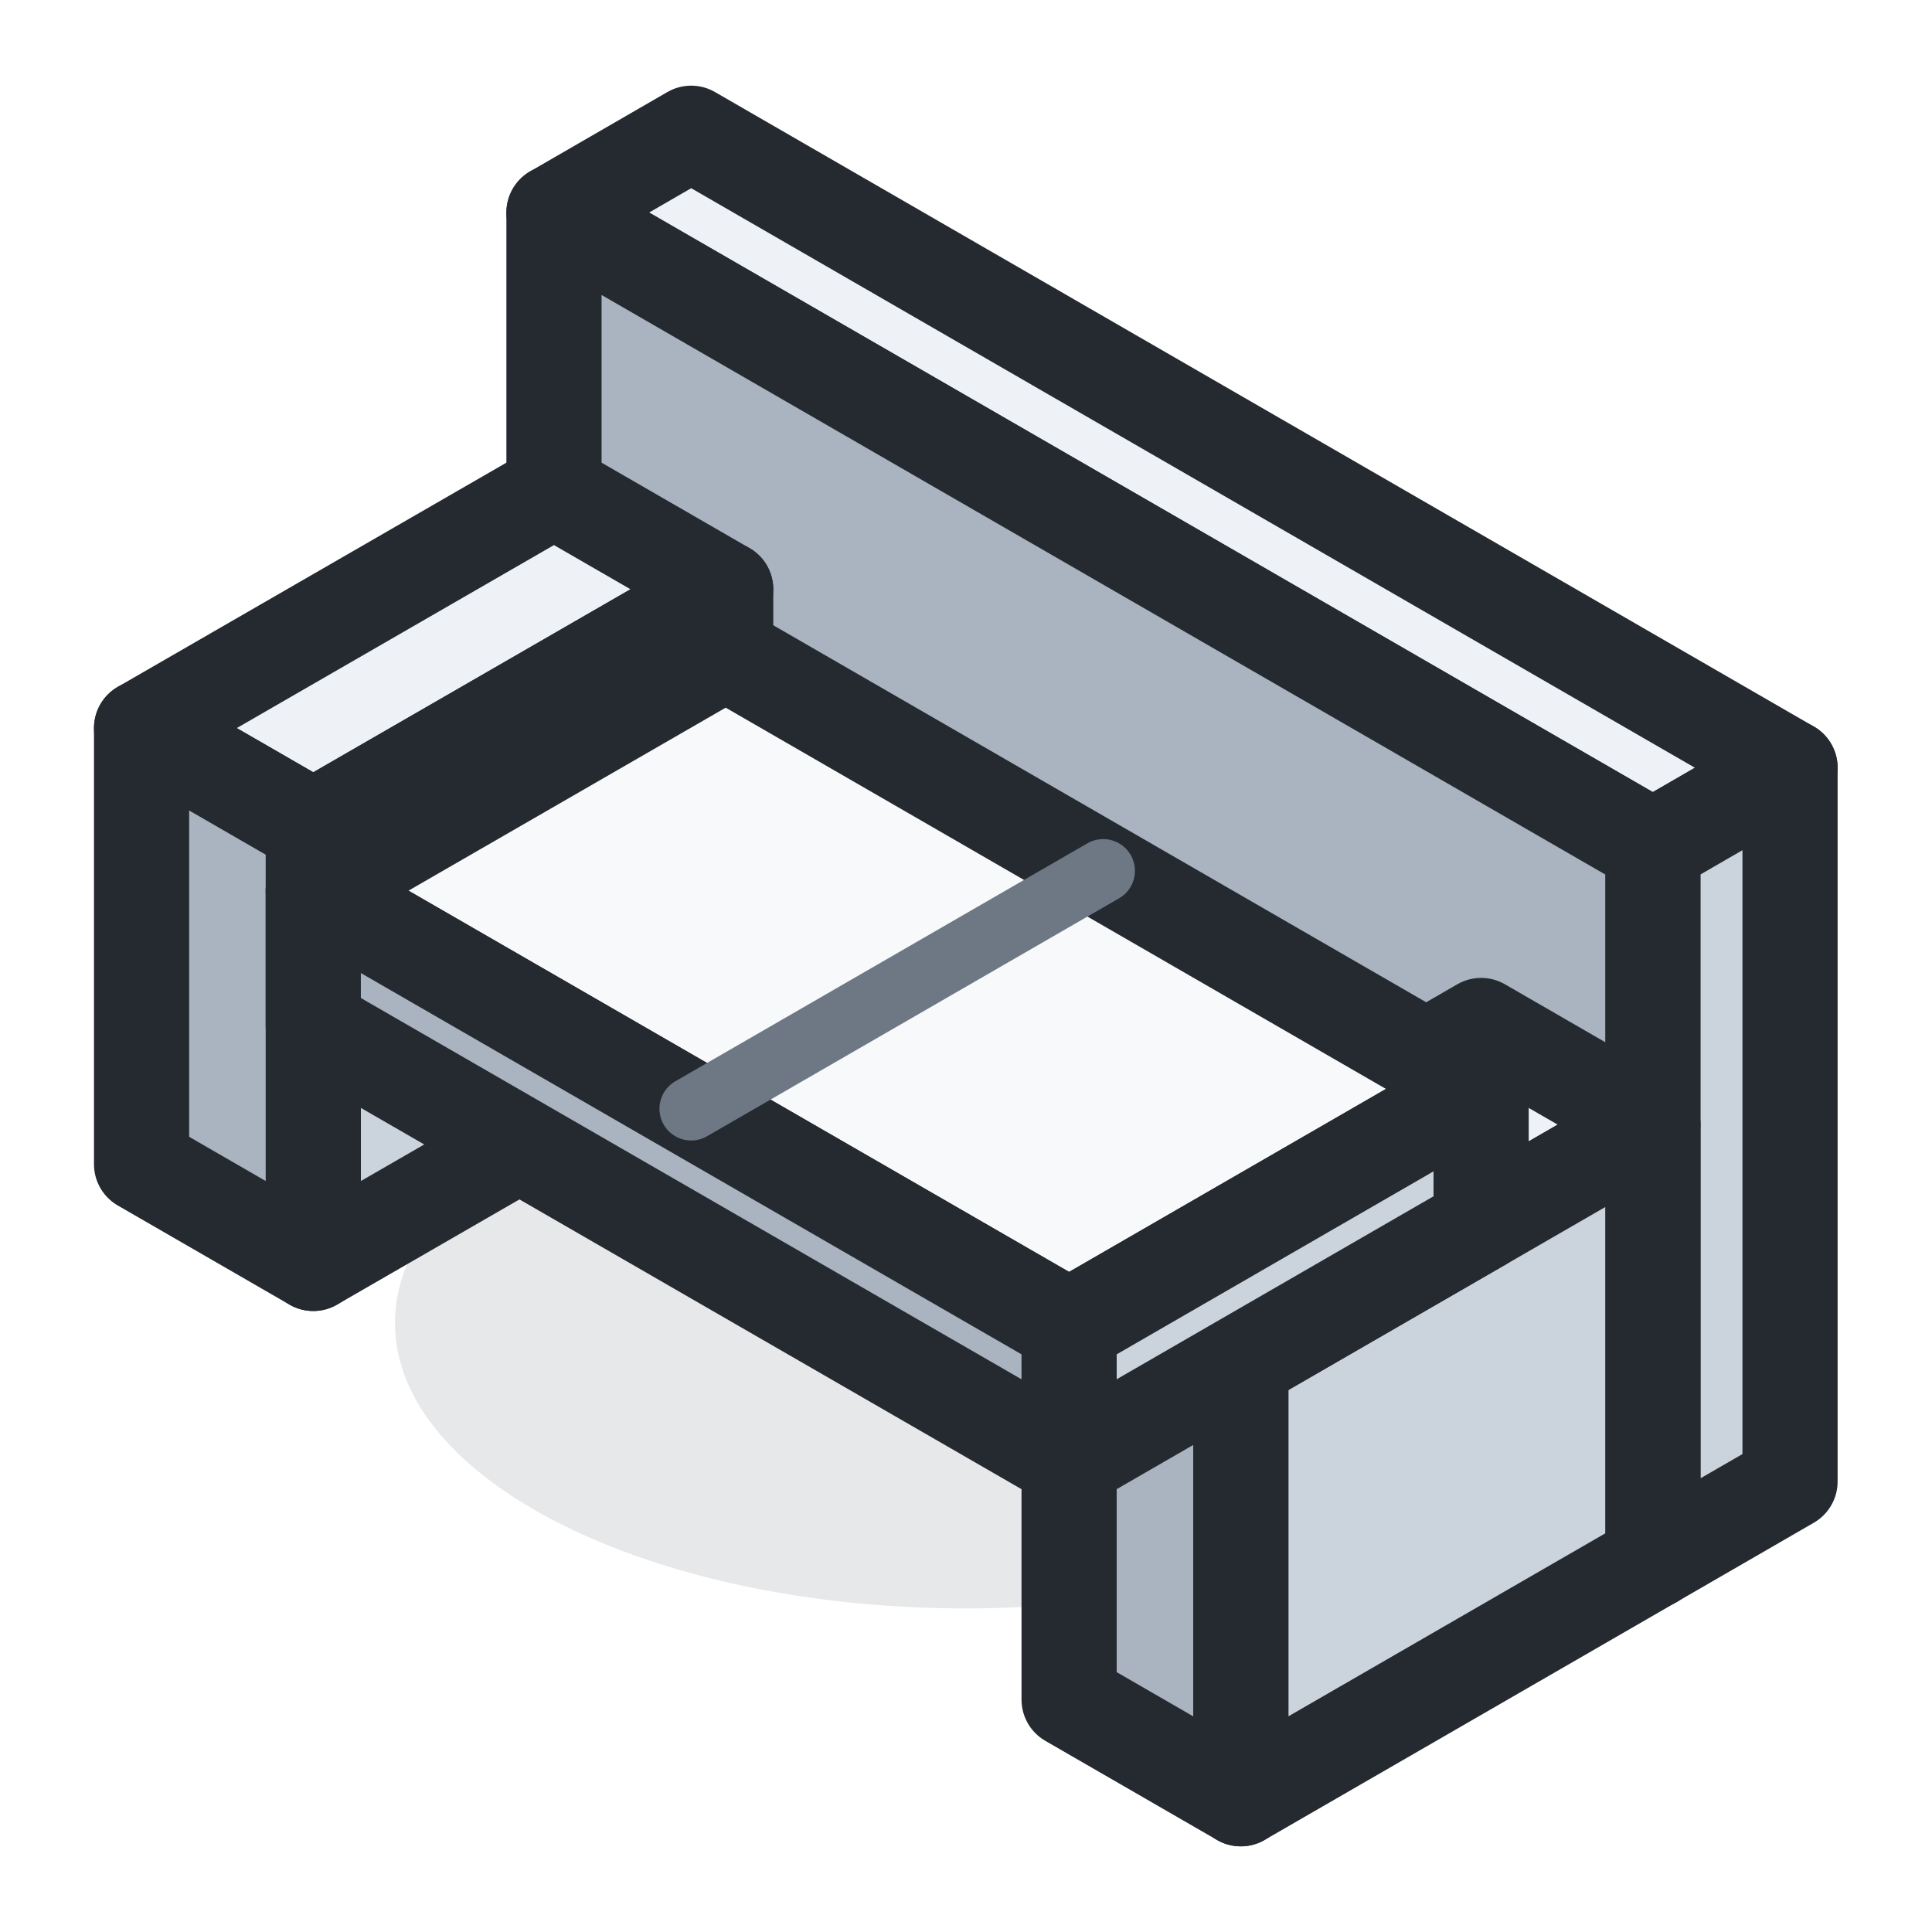
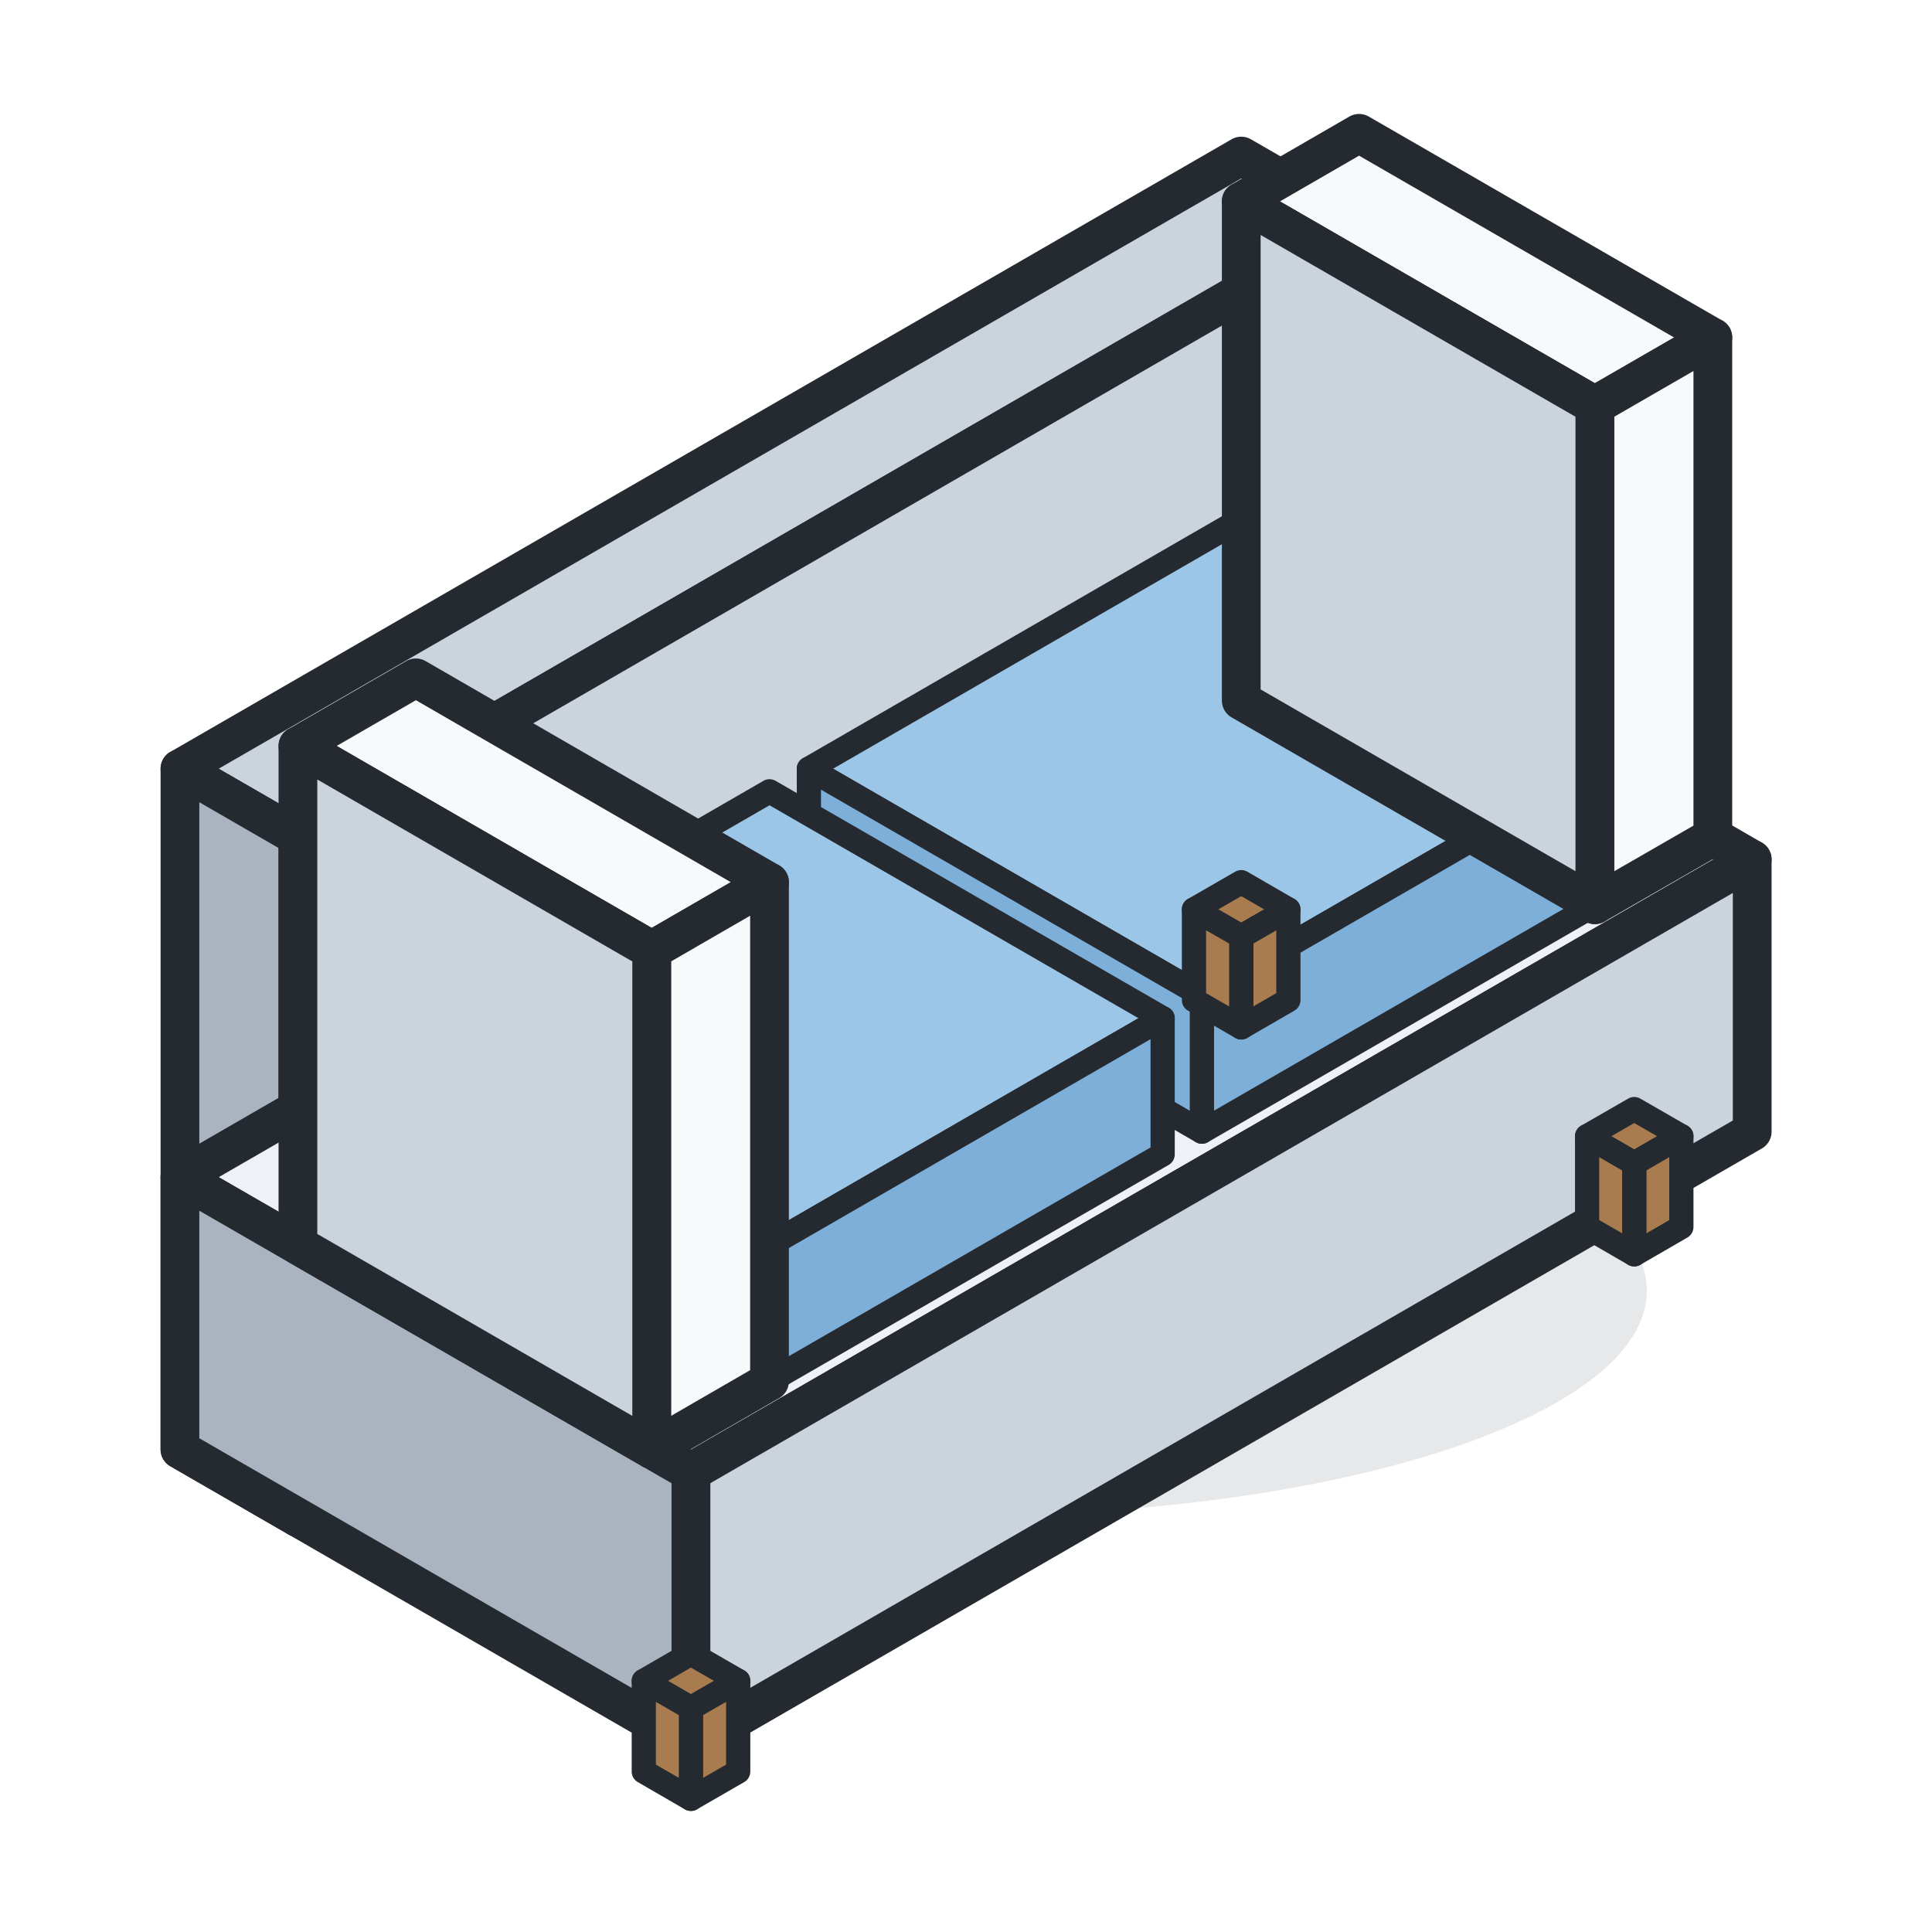
- <svg xmlns="http://www.w3.org/2000/svg" viewBox="-17.43 -21.36 48.72 48.72">
-   <ellipse cx="6.93" cy="12.00" rx="14.40" ry="7.20" fill="#0B1220" opacity="0.10" />
-   <polygon points="0.00,-18.00 27.71,-2.00 24.25,0.00 -3.46,-16.00" fill="#EEF1F5" stroke="#252A31" stroke-width="2.4" stroke-linejoin="round" />
-   <polygon points="27.71,16.00 24.25,18.00 24.25,0.00 27.71,-2.00" fill="#CBD3DC" stroke="#252A31" stroke-width="2.4" stroke-linejoin="round" />
-   <polygon points="-3.46,2.00 24.25,18.00 24.25,0.00 -3.46,-16.00" fill="#A9B4C0" stroke="#252A31" stroke-width="2.4" stroke-linejoin="round" />
-   <polygon points="-3.46,-9.00 0.87,-6.50 -9.53,-0.50 -13.86,-3.00" fill="#EEF1F5" stroke="#252A31" stroke-width="2.4" stroke-linejoin="round" />
-   <polygon points="0.87,4.50 -9.53,10.50 -9.53,-0.50 0.87,-6.50" fill="#CBD3DC" stroke="#252A31" stroke-width="2.4" stroke-linejoin="round" />
-   <polygon points="-13.86,8.00 -9.53,10.50 -9.53,-0.50 -13.86,-3.00" fill="#A9B4C0" stroke="#252A31" stroke-width="2.4" stroke-linejoin="round" />
-   <polygon points="19.92,4.50 24.25,7.00 13.86,13.00 9.53,10.50" fill="#EEF1F5" stroke="#252A31" stroke-width="2.4" stroke-linejoin="round" />
-   <polygon points="24.25,18.00 13.86,24.00 13.86,13.00 24.25,7.00" fill="#CBD3DC" stroke="#252A31" stroke-width="2.4" stroke-linejoin="round" />
-   <polygon points="9.53,21.50 13.86,24.00 13.86,13.00 9.53,10.50" fill="#A9B4C0" stroke="#252A31" stroke-width="2.4" stroke-linejoin="round" />
-   <polygon points="0.87,-4.90 19.92,6.10 9.53,12.10 -9.53,1.10" fill="#F7F9FB" stroke="#252A31" stroke-width="2.4" stroke-linejoin="round" />
-   <polygon points="19.92,9.50 9.53,15.50 9.53,12.10 19.92,6.10" fill="#CBD3DC" stroke="#252A31" stroke-width="2.4" stroke-linejoin="round" />
-   <polygon points="-9.53,4.50 9.53,15.50 9.53,12.10 -9.53,1.10" fill="#A9B4C0" stroke="#252A31" stroke-width="2.4" stroke-linejoin="round" />
-   <line x1="10.39" y1="0.60" x2="0.00" y2="6.60" stroke="#6E7884" stroke-width="1.6" stroke-linecap="round" />
+ <svg xmlns="http://www.w3.org/2000/svg" viewBox="0.14 0.14 119.71 119.71">
+   <ellipse cx="60.00" cy="80.11" rx="42.18" ry="13.92" fill="#0B1220" opacity="0.1" />
+   <polygon points="77.05,9.81 84.35,14.02 18.60,51.99 11.29,47.77" fill="#CBD3DC" stroke="#252A31" stroke-width="2.4" stroke-linejoin="round" />
+   <polygon points="84.35,56.20 18.60,94.17 18.60,51.99 84.35,14.02" fill="#CBD3DC" stroke="#252A31" stroke-width="2.4" stroke-linejoin="round" />
+   <polygon points="11.29,89.95 18.60,94.17 18.60,51.99 11.29,47.77" fill="#A9B4C0" stroke="#252A31" stroke-width="2.4" stroke-linejoin="round" />
+   <polygon points="77.05,35.11 108.71,53.39 42.95,91.35 11.29,73.08" fill="#EEF1F5" stroke="#252A31" stroke-width="2.4" stroke-linejoin="round" />
+   <polygon points="108.71,70.26 42.95,108.23 42.95,91.35 108.71,53.39" fill="#CBD3DC" stroke="#252A31" stroke-width="2.4" stroke-linejoin="round" />
+   <polygon points="11.29,89.95 42.95,108.23 42.95,91.35 11.29,73.08" fill="#A9B4C0" stroke="#252A31" stroke-width="2.4" stroke-linejoin="round" />
+   <polygon points="79.48,30.90 103.83,44.96 74.61,61.83 50.26,47.77" fill="#9CC6E8" stroke="#252A31" stroke-width="1.5" stroke-linejoin="round" />
+   <polygon points="103.83,53.39 74.61,70.26 74.61,61.83 103.83,44.96" fill="#7DAFD9" stroke="#252A31" stroke-width="1.5" stroke-linejoin="round" />
+   <polygon points="50.26,56.20 74.61,70.26 74.61,61.83 50.26,47.77" fill="#7DAFD9" stroke="#252A31" stroke-width="1.5" stroke-linejoin="round" />
+   <polygon points="47.82,49.17 72.18,63.23 42.95,80.11 18.60,66.05" fill="#9CC6E8" stroke="#252A31" stroke-width="1.5" stroke-linejoin="round" />
+   <polygon points="72.18,71.67 42.95,88.54 42.95,80.11 72.18,63.23" fill="#7DAFD9" stroke="#252A31" stroke-width="1.5" stroke-linejoin="round" />
+   <polygon points="18.60,74.48 42.95,88.54 42.95,80.11 18.60,66.05" fill="#7DAFD9" stroke="#252A31" stroke-width="1.5" stroke-linejoin="round" />
+   <polygon points="84.35,8.40 106.27,21.05 98.96,25.27 77.05,12.62" fill="#F7F9FB" stroke="#252A31" stroke-width="2.4" stroke-linejoin="round" />
+   <polygon points="106.27,51.99 98.96,56.20 98.96,25.27 106.27,21.05" fill="#F7F9FB" stroke="#252A31" stroke-width="2.4" stroke-linejoin="round" />
+   <polygon points="77.05,43.55 98.96,56.20 98.96,25.27 77.05,12.62" fill="#CBD3DC" stroke="#252A31" stroke-width="2.4" stroke-linejoin="round" />
+   <polygon points="25.91,42.14 47.82,54.80 40.52,59.02 18.60,46.36" fill="#F7F9FB" stroke="#252A31" stroke-width="2.4" stroke-linejoin="round" />
+   <polygon points="47.82,85.73 40.52,89.95 40.52,59.02 47.82,54.80" fill="#F7F9FB" stroke="#252A31" stroke-width="2.4" stroke-linejoin="round" />
+   <polygon points="18.60,77.29 40.52,89.95 40.52,59.02 18.60,46.36" fill="#CBD3DC" stroke="#252A31" stroke-width="2.4" stroke-linejoin="round" />
+   <polygon points="77.05,54.80 79.97,56.49 77.05,58.17 74.12,56.49" fill="#A87C4E" stroke="#252A31" stroke-width="1.5" stroke-linejoin="round" />
+   <polygon points="79.97,62.11 77.05,63.80 77.05,58.17 79.97,56.49" fill="#A87C4E" stroke="#252A31" stroke-width="1.5" stroke-linejoin="round" />
+   <polygon points="74.12,62.11 77.05,63.80 77.05,58.17 74.12,56.49" fill="#A87C4E" stroke="#252A31" stroke-width="1.5" stroke-linejoin="round" />
+   <polygon points="101.40,68.86 104.32,70.54 101.40,72.23 98.48,70.54" fill="#A87C4E" stroke="#252A31" stroke-width="1.5" stroke-linejoin="round" />
+   <polygon points="104.32,76.17 101.40,77.86 101.40,72.23 104.32,70.54" fill="#A87C4E" stroke="#252A31" stroke-width="1.5" stroke-linejoin="round" />
+   <polygon points="98.48,76.17 101.40,77.86 101.40,72.23 98.48,70.54" fill="#A87C4E" stroke="#252A31" stroke-width="1.5" stroke-linejoin="round" />
+   <polygon points="42.95,102.60 45.88,104.29 42.95,105.98 40.03,104.29" fill="#A87C4E" stroke="#252A31" stroke-width="1.5" stroke-linejoin="round" />
+   <polygon points="45.88,109.91 42.95,111.60 42.95,105.98 45.88,104.29" fill="#A87C4E" stroke="#252A31" stroke-width="1.5" stroke-linejoin="round" />
+   <polygon points="40.03,109.91 42.95,111.60 42.95,105.98 40.03,104.29" fill="#A87C4E" stroke="#252A31" stroke-width="1.5" stroke-linejoin="round" />
</svg>
